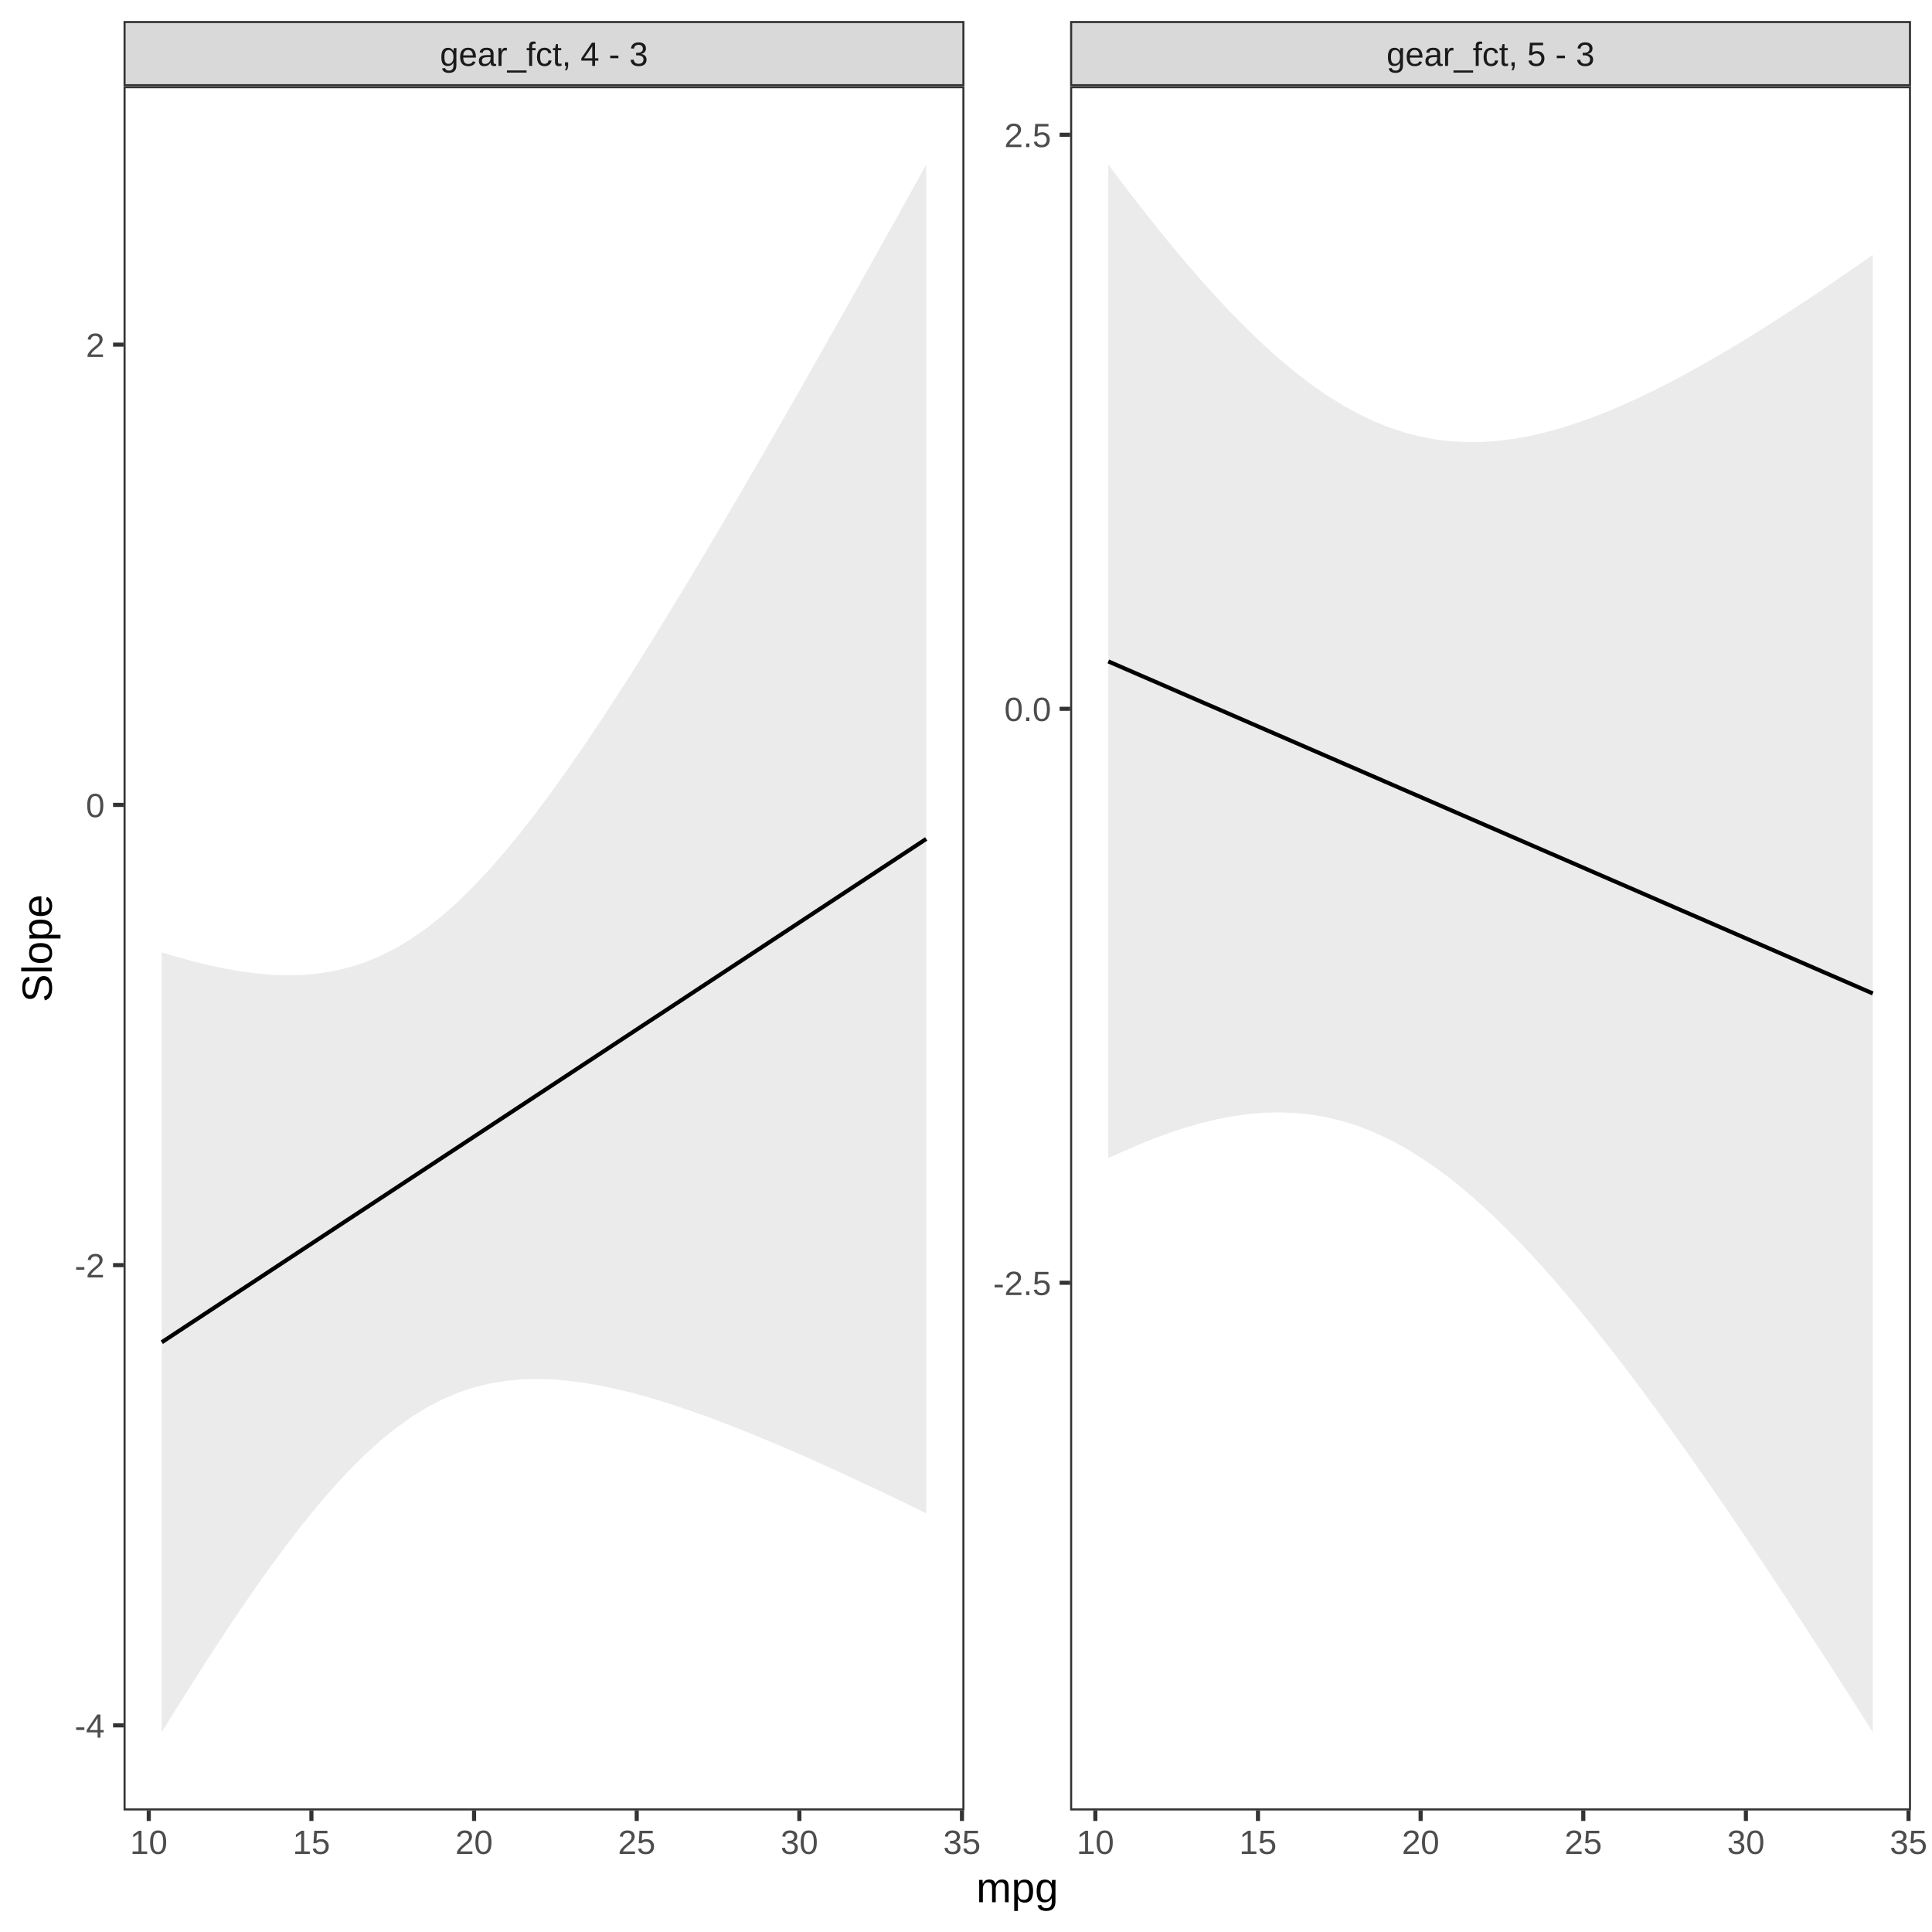
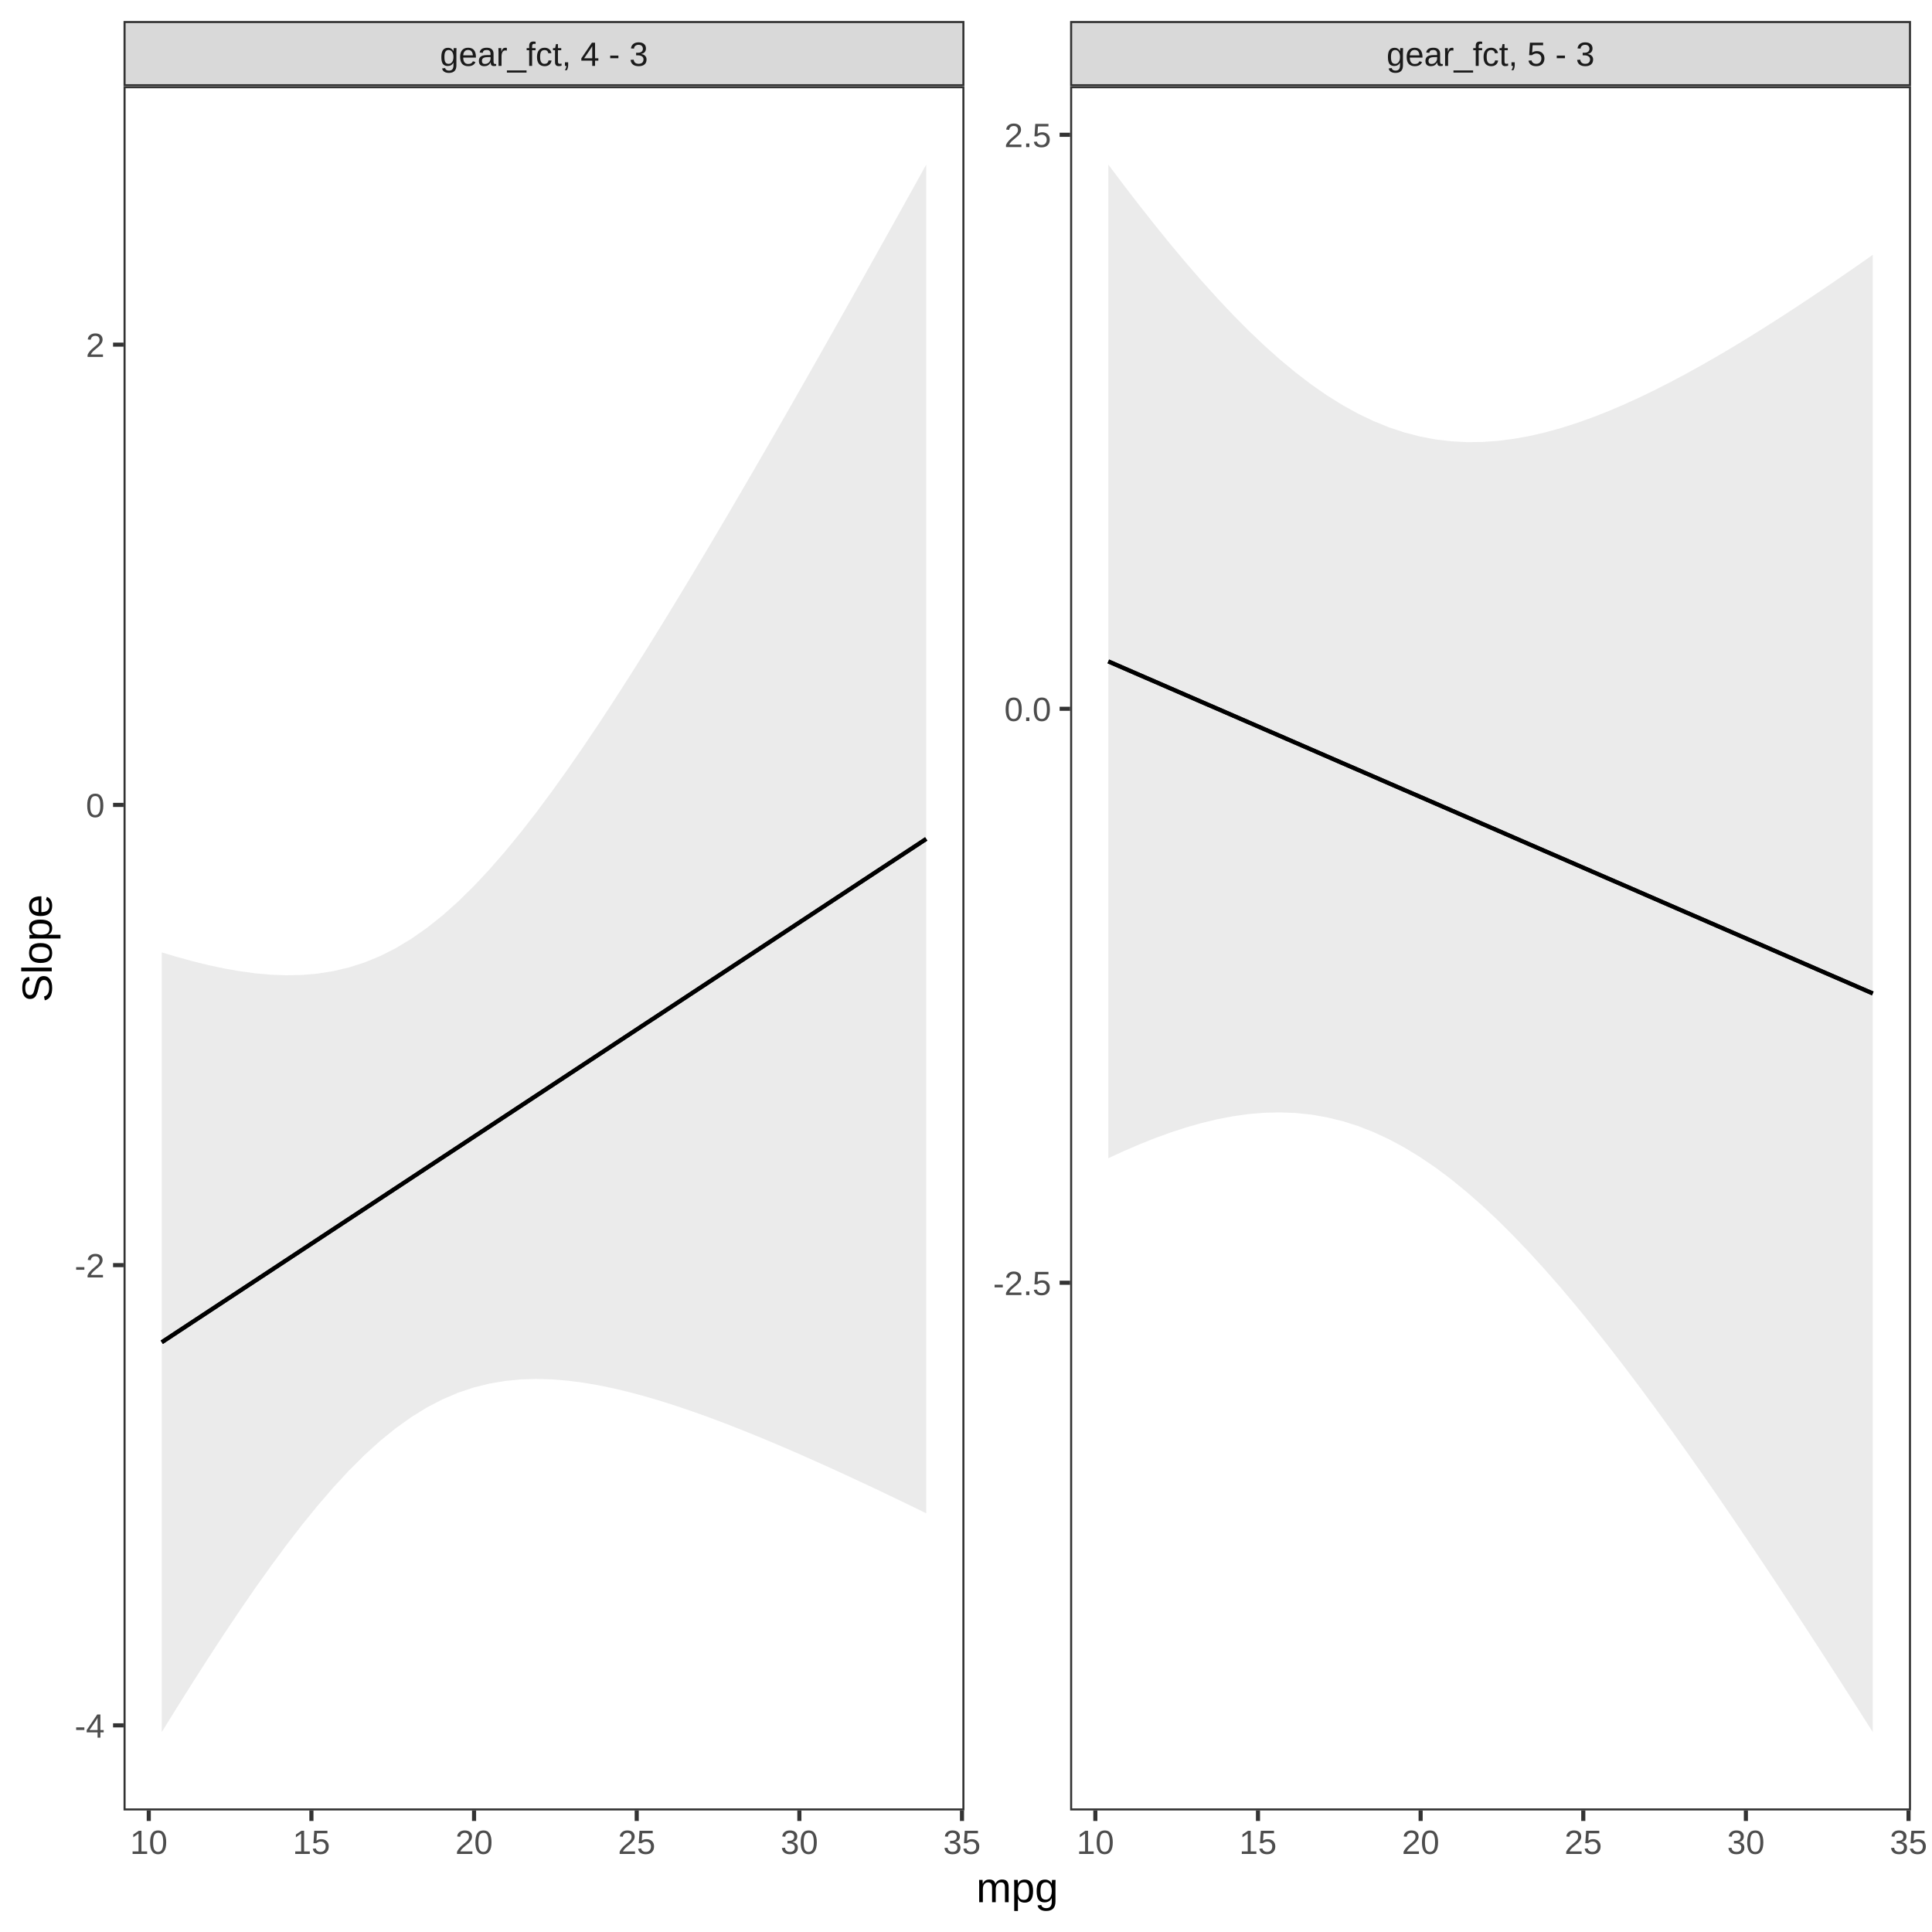
<svg xmlns="http://www.w3.org/2000/svg" class="svglite" width="504.00pt" height="504.00pt" viewBox="0 0 504.00 504.00">
  <defs>
    <style type="text/css">
    .svglite line, .svglite polyline, .svglite polygon, .svglite path, .svglite rect, .svglite circle {
      fill: none;
      stroke: #000000;
      stroke-linecap: round;
      stroke-linejoin: round;
      stroke-miterlimit: 10.00;
    }
    .svglite text {
      white-space: pre;
    }
  </style>
  </defs>
  <rect width="100%" height="100%" style="stroke: none; fill: #FFFFFF;" />
  <defs>
    <clipPath id="cpMC4wMHw1MDQuMDB8MC4wMHw1MDQuMDA=">
      <rect x="0.00" y="0.00" width="504.00" height="504.00" />
    </clipPath>
  </defs>
  <g clip-path="url(#cpMC4wMHw1MDQuMDB8MC4wMHw1MDQuMDA=)">
    <rect x="0.00" y="0.00" width="504.00" height="504.00" style="stroke-width: 1.07; stroke: #FFFFFF; fill: #FFFFFF;" />
  </g>
  <defs>
    <clipPath id="cpMzIuMjN8MjUxLjU5fDIyLjQ5fDQ3Mi4yOQ==">
      <rect x="32.23" y="22.49" width="219.36" height="449.80" />
    </clipPath>
  </defs>
  <g clip-path="url(#cpMzIuMjN8MjUxLjU5fDIyLjQ5fDQ3Mi4yOQ==)">
    <rect x="32.23" y="22.49" width="219.36" height="449.80" style="stroke-width: 1.07; stroke: none; fill: #FFFFFF;" />
    <polygon points="42.20,248.45 46.27,249.66 50.34,250.78 54.41,251.78 58.48,252.64 62.55,253.36 66.62,253.91 70.69,254.27 74.76,254.42 78.83,254.33 82.90,253.98 86.97,253.33 91.04,252.37 95.11,251.07 99.18,249.40 103.25,247.34 107.32,244.89 111.39,242.04 115.46,238.80 119.53,235.17 123.60,231.17 127.67,226.82 131.74,222.15 135.81,217.19 139.88,211.96 143.95,206.49 148.02,200.80 152.09,194.92 156.16,188.87 160.22,182.67 164.29,176.33 168.36,169.87 172.43,163.31 176.50,156.65 180.57,149.91 184.64,143.10 188.71,136.22 192.78,129.28 196.85,122.28 200.92,115.24 204.99,108.15 209.06,101.02 213.13,93.86 217.20,86.66 221.27,79.43 225.34,72.18 229.41,64.90 233.48,57.60 237.55,50.28 241.62,42.94 241.62,394.77 237.55,392.79 233.48,390.83 229.41,388.88 225.34,386.97 221.27,385.07 217.20,383.20 213.13,381.37 209.06,379.56 204.99,377.79 200.92,376.06 196.85,374.38 192.78,372.74 188.71,371.16 184.64,369.63 180.57,368.18 176.50,366.80 172.43,365.50 168.36,364.30 164.29,363.20 160.22,362.22 156.16,361.38 152.09,360.69 148.02,360.17 143.95,359.84 139.88,359.72 135.81,359.85 131.74,360.25 127.67,360.94 123.60,361.95 119.53,363.31 115.46,365.04 111.39,367.15 107.32,369.66 103.25,372.57 99.18,375.87 95.11,379.56 91.04,383.62 86.97,388.02 82.90,392.73 78.83,397.74 74.76,403.01 70.69,408.52 66.62,414.23 62.55,420.14 58.48,426.22 54.41,432.44 50.34,438.80 46.27,445.27 42.20,451.85 " style="stroke-width: 0.00; stroke: none; stroke-linecap: butt; fill: #333333; fill-opacity: 0.10;" />
    <polyline points="42.20,248.45 46.27,249.66 50.34,250.78 54.41,251.78 58.48,252.64 62.55,253.36 66.62,253.91 70.69,254.27 74.76,254.42 78.83,254.33 82.90,253.98 86.97,253.33 91.04,252.37 95.11,251.07 99.18,249.40 103.25,247.34 107.32,244.89 111.39,242.04 115.46,238.80 119.53,235.17 123.60,231.17 127.67,226.82 131.74,222.15 135.81,217.19 139.88,211.96 143.95,206.49 148.02,200.80 152.09,194.92 156.16,188.87 160.22,182.67 164.29,176.33 168.36,169.87 172.43,163.31 176.50,156.65 180.57,149.91 184.64,143.10 188.71,136.22 192.78,129.28 196.85,122.28 200.92,115.24 204.99,108.15 209.06,101.02 213.13,93.86 217.20,86.66 221.27,79.43 225.34,72.18 229.41,64.90 233.48,57.60 237.55,50.28 241.62,42.94 " style="stroke-width: 1.07; stroke: none; stroke-linecap: butt;" />
    <polyline points="241.62,394.77 237.55,392.79 233.48,390.83 229.41,388.88 225.34,386.97 221.27,385.07 217.20,383.20 213.13,381.37 209.06,379.56 204.99,377.79 200.92,376.06 196.85,374.38 192.78,372.74 188.71,371.16 184.64,369.63 180.57,368.18 176.50,366.80 172.43,365.50 168.36,364.30 164.29,363.20 160.22,362.22 156.16,361.38 152.09,360.69 148.02,360.17 143.95,359.84 139.88,359.72 135.81,359.85 131.74,360.25 127.67,360.94 123.60,361.95 119.53,363.31 115.46,365.04 111.39,367.15 107.32,369.66 103.25,372.57 99.18,375.87 95.11,379.56 91.04,383.62 86.97,388.02 82.90,392.73 78.83,397.74 74.76,403.01 70.69,408.52 66.62,414.23 62.55,420.14 58.48,426.22 54.41,432.44 50.34,438.80 46.27,445.27 42.20,451.85 " style="stroke-width: 1.07; stroke: none; stroke-linecap: butt;" />
    <polyline points="42.20,350.15 46.27,347.47 50.34,344.79 54.41,342.11 58.48,339.43 62.55,336.75 66.62,334.07 70.69,331.39 74.76,328.71 78.83,326.03 82.90,323.35 86.97,320.67 91.04,317.99 95.11,315.32 99.18,312.64 103.25,309.96 107.32,307.28 111.39,304.60 115.46,301.92 119.53,299.24 123.60,296.56 127.67,293.88 131.74,291.20 135.81,288.52 139.88,285.84 143.95,283.16 148.02,280.48 152.09,277.80 156.16,275.12 160.22,272.44 164.29,269.76 168.36,267.08 172.43,264.41 176.50,261.73 180.57,259.05 184.64,256.37 188.71,253.69 192.78,251.01 196.85,248.33 200.92,245.65 204.99,242.97 209.06,240.29 213.13,237.61 217.20,234.93 221.27,232.25 225.34,229.57 229.41,226.89 233.48,224.21 237.55,221.53 241.62,218.85 " style="stroke-width: 1.07; stroke-linecap: butt;" />
+     <polyline points="42.20,350.15 46.27,347.47 50.34,344.79 54.41,342.11 58.48,339.43 62.55,336.75 66.62,334.07 70.69,331.39 74.76,328.71 78.83,326.03 82.90,323.35 86.97,320.67 91.04,317.99 95.11,315.32 99.18,312.64 103.25,309.96 107.32,307.28 111.39,304.60 115.46,301.92 119.53,299.24 123.60,296.56 127.67,293.88 131.74,291.20 135.81,288.52 139.88,285.84 143.95,283.16 148.02,280.48 152.09,277.80 156.16,275.12 160.22,272.44 164.29,269.76 168.36,267.08 172.43,264.41 176.50,261.73 180.57,259.05 184.64,256.37 188.71,253.69 192.78,251.01 196.85,248.33 200.92,245.65 204.99,242.97 209.06,240.29 213.13,237.61 217.20,234.93 221.27,232.25 225.34,229.57 229.41,226.89 233.48,224.21 237.55,221.53 241.62,218.85 " style="stroke-width: 1.07; stroke-linecap: butt;" />
    <rect x="32.23" y="22.49" width="219.36" height="449.80" style="stroke-width: 1.07; stroke: #333333;" />
  </g>
  <g clip-path="url(#cpMC4wMHw1MDQuMDB8MC4wMHw1MDQuMDA=)">
</g>
  <defs>
    <clipPath id="cpMjc5LjE2fDQ5OC41MnwyMi40OXw0NzIuMjk=">
      <rect x="279.16" y="22.49" width="219.36" height="449.80" />
    </clipPath>
  </defs>
  <g clip-path="url(#cpMjc5LjE2fDQ5OC41MnwyMi40OXw0NzIuMjk=)">
    <rect x="279.16" y="22.49" width="219.36" height="449.80" style="stroke-width: 1.07; stroke: none; fill: #FFFFFF;" />
    <polygon points="289.13,42.94 293.20,48.35 297.27,53.63 301.34,58.79 305.41,63.81 309.48,68.66 313.55,73.36 317.62,77.86 321.69,82.18 325.76,86.28 329.83,90.15 333.90,93.78 337.97,97.16 342.04,100.28 346.11,103.11 350.18,105.65 354.25,107.90 358.32,109.85 362.39,111.50 366.46,112.84 370.53,113.89 374.60,114.65 378.67,115.13 382.74,115.34 386.81,115.29 390.88,115.00 394.94,114.47 399.01,113.74 403.08,112.80 407.15,111.68 411.22,110.39 415.29,108.94 419.36,107.35 423.43,105.62 427.50,103.77 431.57,101.81 435.64,99.74 439.71,97.58 443.78,95.33 447.85,93.00 451.92,90.60 455.99,88.13 460.06,85.59 464.13,83.00 468.20,80.36 472.27,77.66 476.34,74.92 480.41,72.14 484.48,69.32 488.55,66.47 488.55,451.85 484.48,445.46 480.41,439.10 476.34,432.79 472.27,426.51 468.20,420.28 464.13,414.10 460.06,407.98 455.99,401.91 451.92,395.90 447.85,389.96 443.78,384.10 439.71,378.31 435.64,372.62 431.57,367.01 427.50,361.52 423.43,356.13 419.36,350.87 415.29,345.74 411.22,340.75 407.15,335.92 403.08,331.27 399.01,326.80 394.94,322.53 390.88,318.47 386.81,314.64 382.74,311.06 378.67,307.73 374.60,304.67 370.53,301.90 366.46,299.41 362.39,297.22 358.32,295.33 354.25,293.74 350.18,292.46 346.11,291.47 342.04,290.76 337.97,290.34 333.90,290.19 329.83,290.28 325.76,290.62 321.69,291.19 317.62,291.96 313.55,292.94 309.48,294.09 305.41,295.42 301.34,296.89 297.27,298.52 293.20,300.27 289.13,302.14 " style="stroke-width: 0.00; stroke: none; stroke-linecap: butt; fill: #333333; fill-opacity: 0.10;" />
    <polyline points="289.13,42.94 293.20,48.35 297.27,53.63 301.34,58.79 305.41,63.81 309.48,68.66 313.55,73.36 317.62,77.86 321.69,82.18 325.76,86.28 329.83,90.15 333.90,93.78 337.97,97.16 342.04,100.28 346.11,103.11 350.18,105.65 354.25,107.90 358.32,109.85 362.39,111.50 366.46,112.84 370.53,113.89 374.60,114.65 378.67,115.13 382.74,115.34 386.81,115.29 390.88,115.00 394.94,114.47 399.01,113.74 403.08,112.80 407.15,111.68 411.22,110.39 415.29,108.94 419.36,107.35 423.43,105.62 427.50,103.77 431.57,101.81 435.64,99.74 439.71,97.58 443.78,95.33 447.85,93.00 451.92,90.60 455.99,88.13 460.06,85.59 464.13,83.00 468.20,80.36 472.27,77.66 476.34,74.92 480.41,72.14 484.48,69.32 488.55,66.47 " style="stroke-width: 1.07; stroke: none; stroke-linecap: butt;" />
    <polyline points="488.55,451.85 484.48,445.46 480.41,439.10 476.34,432.79 472.27,426.51 468.20,420.28 464.13,414.10 460.06,407.98 455.99,401.91 451.92,395.90 447.85,389.96 443.78,384.10 439.71,378.31 435.64,372.62 431.57,367.01 427.50,361.52 423.43,356.13 419.36,350.87 415.29,345.74 411.22,340.75 407.15,335.92 403.08,331.27 399.01,326.80 394.94,322.53 390.88,318.47 386.81,314.64 382.74,311.06 378.67,307.73 374.60,304.67 370.53,301.90 366.46,299.41 362.39,297.22 358.32,295.33 354.25,293.74 350.18,292.46 346.11,291.47 342.04,290.76 337.97,290.34 333.90,290.19 329.83,290.28 325.76,290.62 321.69,291.19 317.62,291.96 313.55,292.94 309.48,294.09 305.41,295.42 301.34,296.89 297.27,298.52 293.20,300.27 289.13,302.14 " style="stroke-width: 1.07; stroke: none; stroke-linecap: butt;" />
    <polyline points="289.13,172.54 293.20,174.31 297.27,176.08 301.34,177.84 305.41,179.61 309.48,181.38 313.55,183.15 317.62,184.91 321.69,186.68 325.76,188.45 329.83,190.22 333.90,191.98 337.97,193.75 342.04,195.52 346.11,197.29 350.18,199.06 354.25,200.82 358.32,202.59 362.39,204.36 366.46,206.13 370.53,207.89 374.60,209.66 378.67,211.43 382.74,213.20 386.81,214.97 390.88,216.73 394.94,218.50 399.01,220.27 403.08,222.04 407.15,223.80 411.22,225.57 415.29,227.34 419.36,229.11 423.43,230.87 427.50,232.64 431.57,234.41 435.64,236.18 439.71,237.95 443.78,239.71 447.85,241.48 451.92,243.25 455.99,245.02 460.06,246.78 464.13,248.55 468.20,250.32 472.27,252.09 476.34,253.86 480.41,255.62 484.48,257.39 488.55,259.16 " style="stroke-width: 1.07; stroke-linecap: butt;" />
+     <polyline points="289.13,172.54 293.20,174.31 297.27,176.08 301.34,177.84 305.41,179.61 309.48,181.38 313.55,183.15 317.62,184.91 321.69,186.68 325.76,188.45 329.83,190.22 333.90,191.98 337.97,193.75 342.04,195.52 346.11,197.29 350.18,199.06 354.25,200.82 358.32,202.59 362.39,204.36 366.46,206.13 370.53,207.89 374.60,209.66 378.67,211.43 382.74,213.20 386.81,214.97 390.88,216.73 394.94,218.50 399.01,220.27 403.08,222.04 407.15,223.80 411.22,225.57 415.29,227.34 419.36,229.11 423.43,230.87 427.50,232.64 431.57,234.41 435.64,236.18 439.71,237.95 443.78,239.71 447.85,241.48 451.92,243.25 455.99,245.02 460.06,246.78 464.13,248.55 468.20,250.32 472.27,252.09 476.34,253.86 480.41,255.62 484.48,257.39 488.55,259.16 " style="stroke-width: 1.07; stroke-linecap: butt;" />
    <rect x="279.16" y="22.49" width="219.36" height="449.80" style="stroke-width: 1.07; stroke: #333333;" />
  </g>
  <g clip-path="url(#cpMC4wMHw1MDQuMDB8MC4wMHw1MDQuMDA=)">
</g>
  <defs>
    <clipPath id="cpMzIuMjN8MjUxLjU5fDUuNDh8MjIuNDk=">
      <rect x="32.23" y="5.48" width="219.36" height="17.01" />
    </clipPath>
  </defs>
  <g clip-path="url(#cpMzIuMjN8MjUxLjU5fDUuNDh8MjIuNDk=)">
    <rect x="32.23" y="5.48" width="219.36" height="17.01" style="stroke-width: 1.07; stroke: #333333; fill: #D9D9D9;" />
-     <text x="141.91" y="17.19" text-anchor="middle" style="font-size: 8.80px;fill: #1A1A1A; font-family: &quot;Arimo&quot;;" textLength="61.33px" lengthAdjust="spacingAndGlyphs">gear_fct, 4 - 3</text>
+     <text x="141.91" y="17.19" text-anchor="middle" style="font-size: 8.80px;fill: #1A1A1A; font-family: &quot;Arial&quot;;" textLength="61.33px" lengthAdjust="spacingAndGlyphs">gear_fct, 4 - 3</text>
  </g>
  <g clip-path="url(#cpMC4wMHw1MDQuMDB8MC4wMHw1MDQuMDA=)">
</g>
  <defs>
    <clipPath id="cpMjc5LjE2fDQ5OC41Mnw1LjQ4fDIyLjQ5">
      <rect x="279.16" y="5.48" width="219.36" height="17.01" />
    </clipPath>
  </defs>
  <g clip-path="url(#cpMjc5LjE2fDQ5OC41Mnw1LjQ4fDIyLjQ5)">
    <rect x="279.16" y="5.48" width="219.36" height="17.01" style="stroke-width: 1.07; stroke: #333333; fill: #D9D9D9;" />
-     <text x="388.84" y="17.19" text-anchor="middle" style="font-size: 8.80px;fill: #1A1A1A; font-family: &quot;Arimo&quot;;" textLength="61.33px" lengthAdjust="spacingAndGlyphs">gear_fct, 5 - 3</text>
+     <text x="388.84" y="17.19" text-anchor="middle" style="font-size: 8.80px;fill: #1A1A1A; font-family: &quot;Arial&quot;;" textLength="61.33px" lengthAdjust="spacingAndGlyphs">gear_fct, 5 - 3</text>
  </g>
  <g clip-path="url(#cpMC4wMHw1MDQuMDB8MC4wMHw1MDQuMDA=)">
    <polyline points="38.81,475.03 38.81,472.29 " style="stroke-width: 1.07; stroke: #333333; stroke-linecap: butt;" />
    <polyline points="81.24,475.03 81.24,472.29 " style="stroke-width: 1.07; stroke: #333333; stroke-linecap: butt;" />
    <polyline points="123.67,475.03 123.67,472.29 " style="stroke-width: 1.07; stroke: #333333; stroke-linecap: butt;" />
    <polyline points="166.10,475.03 166.10,472.29 " style="stroke-width: 1.07; stroke: #333333; stroke-linecap: butt;" />
    <polyline points="208.53,475.03 208.53,472.29 " style="stroke-width: 1.07; stroke: #333333; stroke-linecap: butt;" />
    <polyline points="250.95,475.03 250.95,472.29 " style="stroke-width: 1.07; stroke: #333333; stroke-linecap: butt;" />
-     <text x="38.81" y="483.64" text-anchor="middle" style="font-size: 8.80px;fill: #4D4D4D; font-family: &quot;Arimo&quot;;" textLength="11.19px" lengthAdjust="spacingAndGlyphs">10</text>
-     <text x="81.24" y="483.64" text-anchor="middle" style="font-size: 8.80px;fill: #4D4D4D; font-family: &quot;Arimo&quot;;" textLength="11.19px" lengthAdjust="spacingAndGlyphs">15</text>
-     <text x="123.67" y="483.64" text-anchor="middle" style="font-size: 8.80px;fill: #4D4D4D; font-family: &quot;Arimo&quot;;" textLength="11.19px" lengthAdjust="spacingAndGlyphs">20</text>
-     <text x="166.10" y="483.64" text-anchor="middle" style="font-size: 8.80px;fill: #4D4D4D; font-family: &quot;Arimo&quot;;" textLength="11.19px" lengthAdjust="spacingAndGlyphs">25</text>
-     <text x="208.53" y="483.64" text-anchor="middle" style="font-size: 8.80px;fill: #4D4D4D; font-family: &quot;Arimo&quot;;" textLength="11.19px" lengthAdjust="spacingAndGlyphs">30</text>
-     <text x="250.95" y="483.64" text-anchor="middle" style="font-size: 8.80px;fill: #4D4D4D; font-family: &quot;Arimo&quot;;" textLength="11.19px" lengthAdjust="spacingAndGlyphs">35</text>
+     <text x="38.81" y="483.64" text-anchor="middle" style="font-size: 8.80px;fill: #4D4D4D; font-family: &quot;Arial&quot;;" textLength="11.19px" lengthAdjust="spacingAndGlyphs">10</text>
+     <text x="81.24" y="483.64" text-anchor="middle" style="font-size: 8.80px;fill: #4D4D4D; font-family: &quot;Arial&quot;;" textLength="11.19px" lengthAdjust="spacingAndGlyphs">15</text>
+     <text x="123.67" y="483.64" text-anchor="middle" style="font-size: 8.80px;fill: #4D4D4D; font-family: &quot;Arial&quot;;" textLength="11.19px" lengthAdjust="spacingAndGlyphs">20</text>
+     <text x="166.10" y="483.64" text-anchor="middle" style="font-size: 8.80px;fill: #4D4D4D; font-family: &quot;Arial&quot;;" textLength="11.19px" lengthAdjust="spacingAndGlyphs">25</text>
+     <text x="208.53" y="483.64" text-anchor="middle" style="font-size: 8.80px;fill: #4D4D4D; font-family: &quot;Arial&quot;;" textLength="11.19px" lengthAdjust="spacingAndGlyphs">30</text>
+     <text x="250.95" y="483.64" text-anchor="middle" style="font-size: 8.80px;fill: #4D4D4D; font-family: &quot;Arial&quot;;" textLength="11.19px" lengthAdjust="spacingAndGlyphs">35</text>
    <polyline points="285.74,475.03 285.74,472.29 " style="stroke-width: 1.07; stroke: #333333; stroke-linecap: butt;" />
    <polyline points="328.17,475.03 328.17,472.29 " style="stroke-width: 1.07; stroke: #333333; stroke-linecap: butt;" />
    <polyline points="370.60,475.03 370.60,472.29 " style="stroke-width: 1.07; stroke: #333333; stroke-linecap: butt;" />
    <polyline points="413.03,475.03 413.03,472.29 " style="stroke-width: 1.07; stroke: #333333; stroke-linecap: butt;" />
    <polyline points="455.45,475.03 455.45,472.29 " style="stroke-width: 1.07; stroke: #333333; stroke-linecap: butt;" />
    <polyline points="497.88,475.03 497.88,472.29 " style="stroke-width: 1.07; stroke: #333333; stroke-linecap: butt;" />
-     <text x="285.74" y="483.64" text-anchor="middle" style="font-size: 8.80px;fill: #4D4D4D; font-family: &quot;Arimo&quot;;" textLength="11.19px" lengthAdjust="spacingAndGlyphs">10</text>
-     <text x="328.17" y="483.64" text-anchor="middle" style="font-size: 8.80px;fill: #4D4D4D; font-family: &quot;Arimo&quot;;" textLength="11.19px" lengthAdjust="spacingAndGlyphs">15</text>
-     <text x="370.60" y="483.64" text-anchor="middle" style="font-size: 8.80px;fill: #4D4D4D; font-family: &quot;Arimo&quot;;" textLength="11.19px" lengthAdjust="spacingAndGlyphs">20</text>
-     <text x="413.03" y="483.64" text-anchor="middle" style="font-size: 8.80px;fill: #4D4D4D; font-family: &quot;Arimo&quot;;" textLength="11.19px" lengthAdjust="spacingAndGlyphs">25</text>
-     <text x="455.45" y="483.64" text-anchor="middle" style="font-size: 8.80px;fill: #4D4D4D; font-family: &quot;Arimo&quot;;" textLength="11.19px" lengthAdjust="spacingAndGlyphs">30</text>
-     <text x="497.88" y="483.64" text-anchor="middle" style="font-size: 8.80px;fill: #4D4D4D; font-family: &quot;Arimo&quot;;" textLength="11.19px" lengthAdjust="spacingAndGlyphs">35</text>
-     <text x="274.23" y="337.84" text-anchor="end" style="font-size: 8.80px;fill: #4D4D4D; font-family: &quot;Arimo&quot;;" textLength="17.16px" lengthAdjust="spacingAndGlyphs">-2.5</text>
-     <text x="274.23" y="188.10" text-anchor="end" style="font-size: 8.80px;fill: #4D4D4D; font-family: &quot;Arimo&quot;;" textLength="13.98px" lengthAdjust="spacingAndGlyphs">0.0</text>
-     <text x="274.23" y="38.37" text-anchor="end" style="font-size: 8.80px;fill: #4D4D4D; font-family: &quot;Arimo&quot;;" textLength="13.98px" lengthAdjust="spacingAndGlyphs">2.5</text>
+     <text x="285.74" y="483.64" text-anchor="middle" style="font-size: 8.80px;fill: #4D4D4D; font-family: &quot;Arial&quot;;" textLength="11.19px" lengthAdjust="spacingAndGlyphs">10</text>
+     <text x="328.17" y="483.64" text-anchor="middle" style="font-size: 8.80px;fill: #4D4D4D; font-family: &quot;Arial&quot;;" textLength="11.19px" lengthAdjust="spacingAndGlyphs">15</text>
+     <text x="370.60" y="483.64" text-anchor="middle" style="font-size: 8.80px;fill: #4D4D4D; font-family: &quot;Arial&quot;;" textLength="11.19px" lengthAdjust="spacingAndGlyphs">20</text>
+     <text x="413.03" y="483.64" text-anchor="middle" style="font-size: 8.80px;fill: #4D4D4D; font-family: &quot;Arial&quot;;" textLength="11.19px" lengthAdjust="spacingAndGlyphs">25</text>
+     <text x="455.45" y="483.64" text-anchor="middle" style="font-size: 8.80px;fill: #4D4D4D; font-family: &quot;Arial&quot;;" textLength="11.19px" lengthAdjust="spacingAndGlyphs">30</text>
+     <text x="497.88" y="483.64" text-anchor="middle" style="font-size: 8.80px;fill: #4D4D4D; font-family: &quot;Arial&quot;;" textLength="11.19px" lengthAdjust="spacingAndGlyphs">35</text>
+     <text x="274.23" y="337.84" text-anchor="end" style="font-size: 8.80px;fill: #4D4D4D; font-family: &quot;Arial&quot;;" textLength="17.16px" lengthAdjust="spacingAndGlyphs">-2.5</text>
+     <text x="274.23" y="188.10" text-anchor="end" style="font-size: 8.80px;fill: #4D4D4D; font-family: &quot;Arial&quot;;" textLength="13.98px" lengthAdjust="spacingAndGlyphs">0.0</text>
+     <text x="274.23" y="38.37" text-anchor="end" style="font-size: 8.80px;fill: #4D4D4D; font-family: &quot;Arial&quot;;" textLength="13.98px" lengthAdjust="spacingAndGlyphs">2.5</text>
    <polyline points="276.42,334.63 279.16,334.63 " style="stroke-width: 1.07; stroke: #333333; stroke-linecap: butt;" />
    <polyline points="276.42,184.90 279.16,184.90 " style="stroke-width: 1.07; stroke: #333333; stroke-linecap: butt;" />
    <polyline points="276.42,35.16 279.16,35.16 " style="stroke-width: 1.07; stroke: #333333; stroke-linecap: butt;" />
-     <text x="27.30" y="453.30" text-anchor="end" style="font-size: 8.80px;fill: #4D4D4D; font-family: &quot;Arimo&quot;;" textLength="8.77px" lengthAdjust="spacingAndGlyphs">-4</text>
-     <text x="27.30" y="333.24" text-anchor="end" style="font-size: 8.80px;fill: #4D4D4D; font-family: &quot;Arimo&quot;;" textLength="8.77px" lengthAdjust="spacingAndGlyphs">-2</text>
-     <text x="27.30" y="213.18" text-anchor="end" style="font-size: 8.80px;fill: #4D4D4D; font-family: &quot;Arimo&quot;;" textLength="5.59px" lengthAdjust="spacingAndGlyphs">0</text>
-     <text x="27.30" y="93.12" text-anchor="end" style="font-size: 8.80px;fill: #4D4D4D; font-family: &quot;Arimo&quot;;" textLength="5.59px" lengthAdjust="spacingAndGlyphs">2</text>
+     <text x="27.30" y="453.30" text-anchor="end" style="font-size: 8.80px;fill: #4D4D4D; font-family: &quot;Arial&quot;;" textLength="8.77px" lengthAdjust="spacingAndGlyphs">-4</text>
+     <text x="27.30" y="333.24" text-anchor="end" style="font-size: 8.80px;fill: #4D4D4D; font-family: &quot;Arial&quot;;" textLength="8.77px" lengthAdjust="spacingAndGlyphs">-2</text>
+     <text x="27.30" y="213.18" text-anchor="end" style="font-size: 8.80px;fill: #4D4D4D; font-family: &quot;Arial&quot;;" textLength="5.59px" lengthAdjust="spacingAndGlyphs">0</text>
+     <text x="27.30" y="93.12" text-anchor="end" style="font-size: 8.80px;fill: #4D4D4D; font-family: &quot;Arial&quot;;" textLength="5.59px" lengthAdjust="spacingAndGlyphs">2</text>
    <polyline points="29.49,450.09 32.23,450.09 " style="stroke-width: 1.07; stroke: #333333; stroke-linecap: butt;" />
    <polyline points="29.49,330.03 32.23,330.03 " style="stroke-width: 1.07; stroke: #333333; stroke-linecap: butt;" />
    <polyline points="29.49,209.97 32.23,209.97 " style="stroke-width: 1.07; stroke: #333333; stroke-linecap: butt;" />
    <polyline points="29.49,89.91 32.23,89.91 " style="stroke-width: 1.07; stroke: #333333; stroke-linecap: butt;" />
-     <text x="265.38" y="496.23" text-anchor="middle" style="font-size: 11.00px; font-family: &quot;Arimo&quot;;" textLength="24.68px" lengthAdjust="spacingAndGlyphs">mpg</text>
-     <text transform="translate(13.50,247.39) rotate(-90)" text-anchor="middle" style="font-size: 11.00px; font-family: &quot;Arimo&quot;;" textLength="30.53px" lengthAdjust="spacingAndGlyphs">Slope</text>
+     <text x="265.38" y="496.23" text-anchor="middle" style="font-size: 11.00px; font-family: &quot;Arial&quot;;" textLength="24.68px" lengthAdjust="spacingAndGlyphs">mpg</text>
+     <text transform="translate(13.50,247.39) rotate(-90)" text-anchor="middle" style="font-size: 11.00px; font-family: &quot;Arial&quot;;" textLength="30.53px" lengthAdjust="spacingAndGlyphs">Slope</text>
  </g>
</svg>
